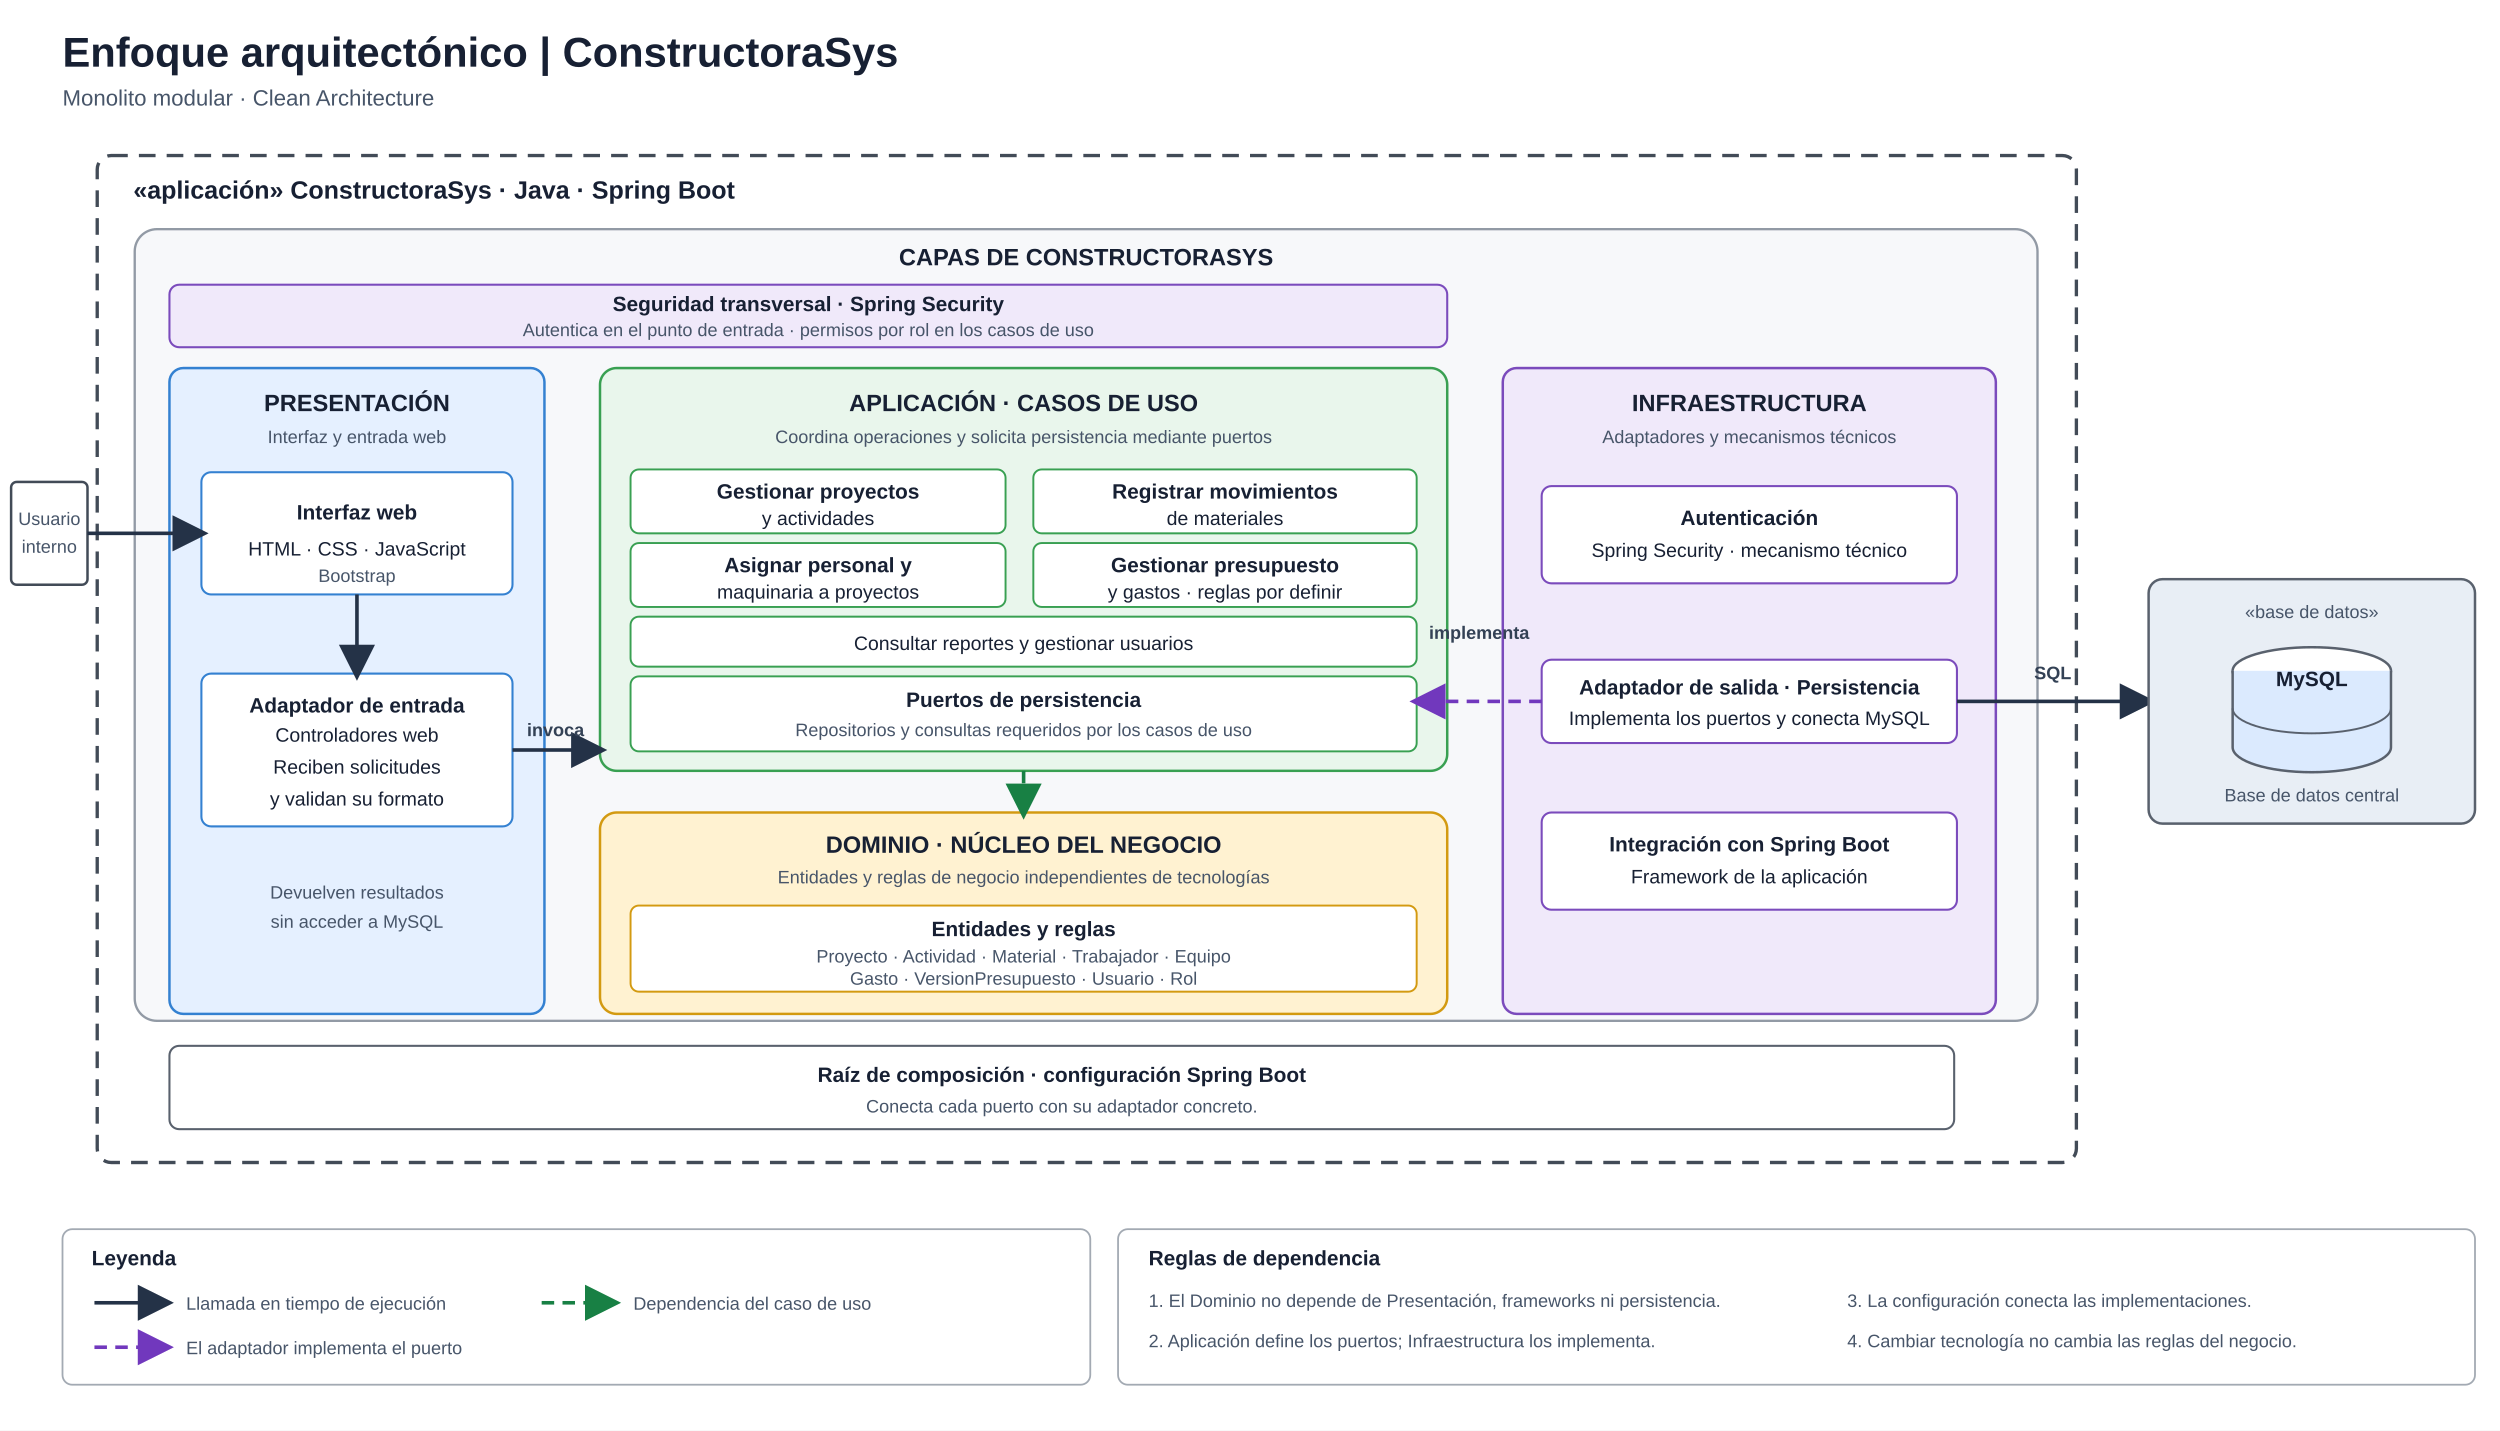
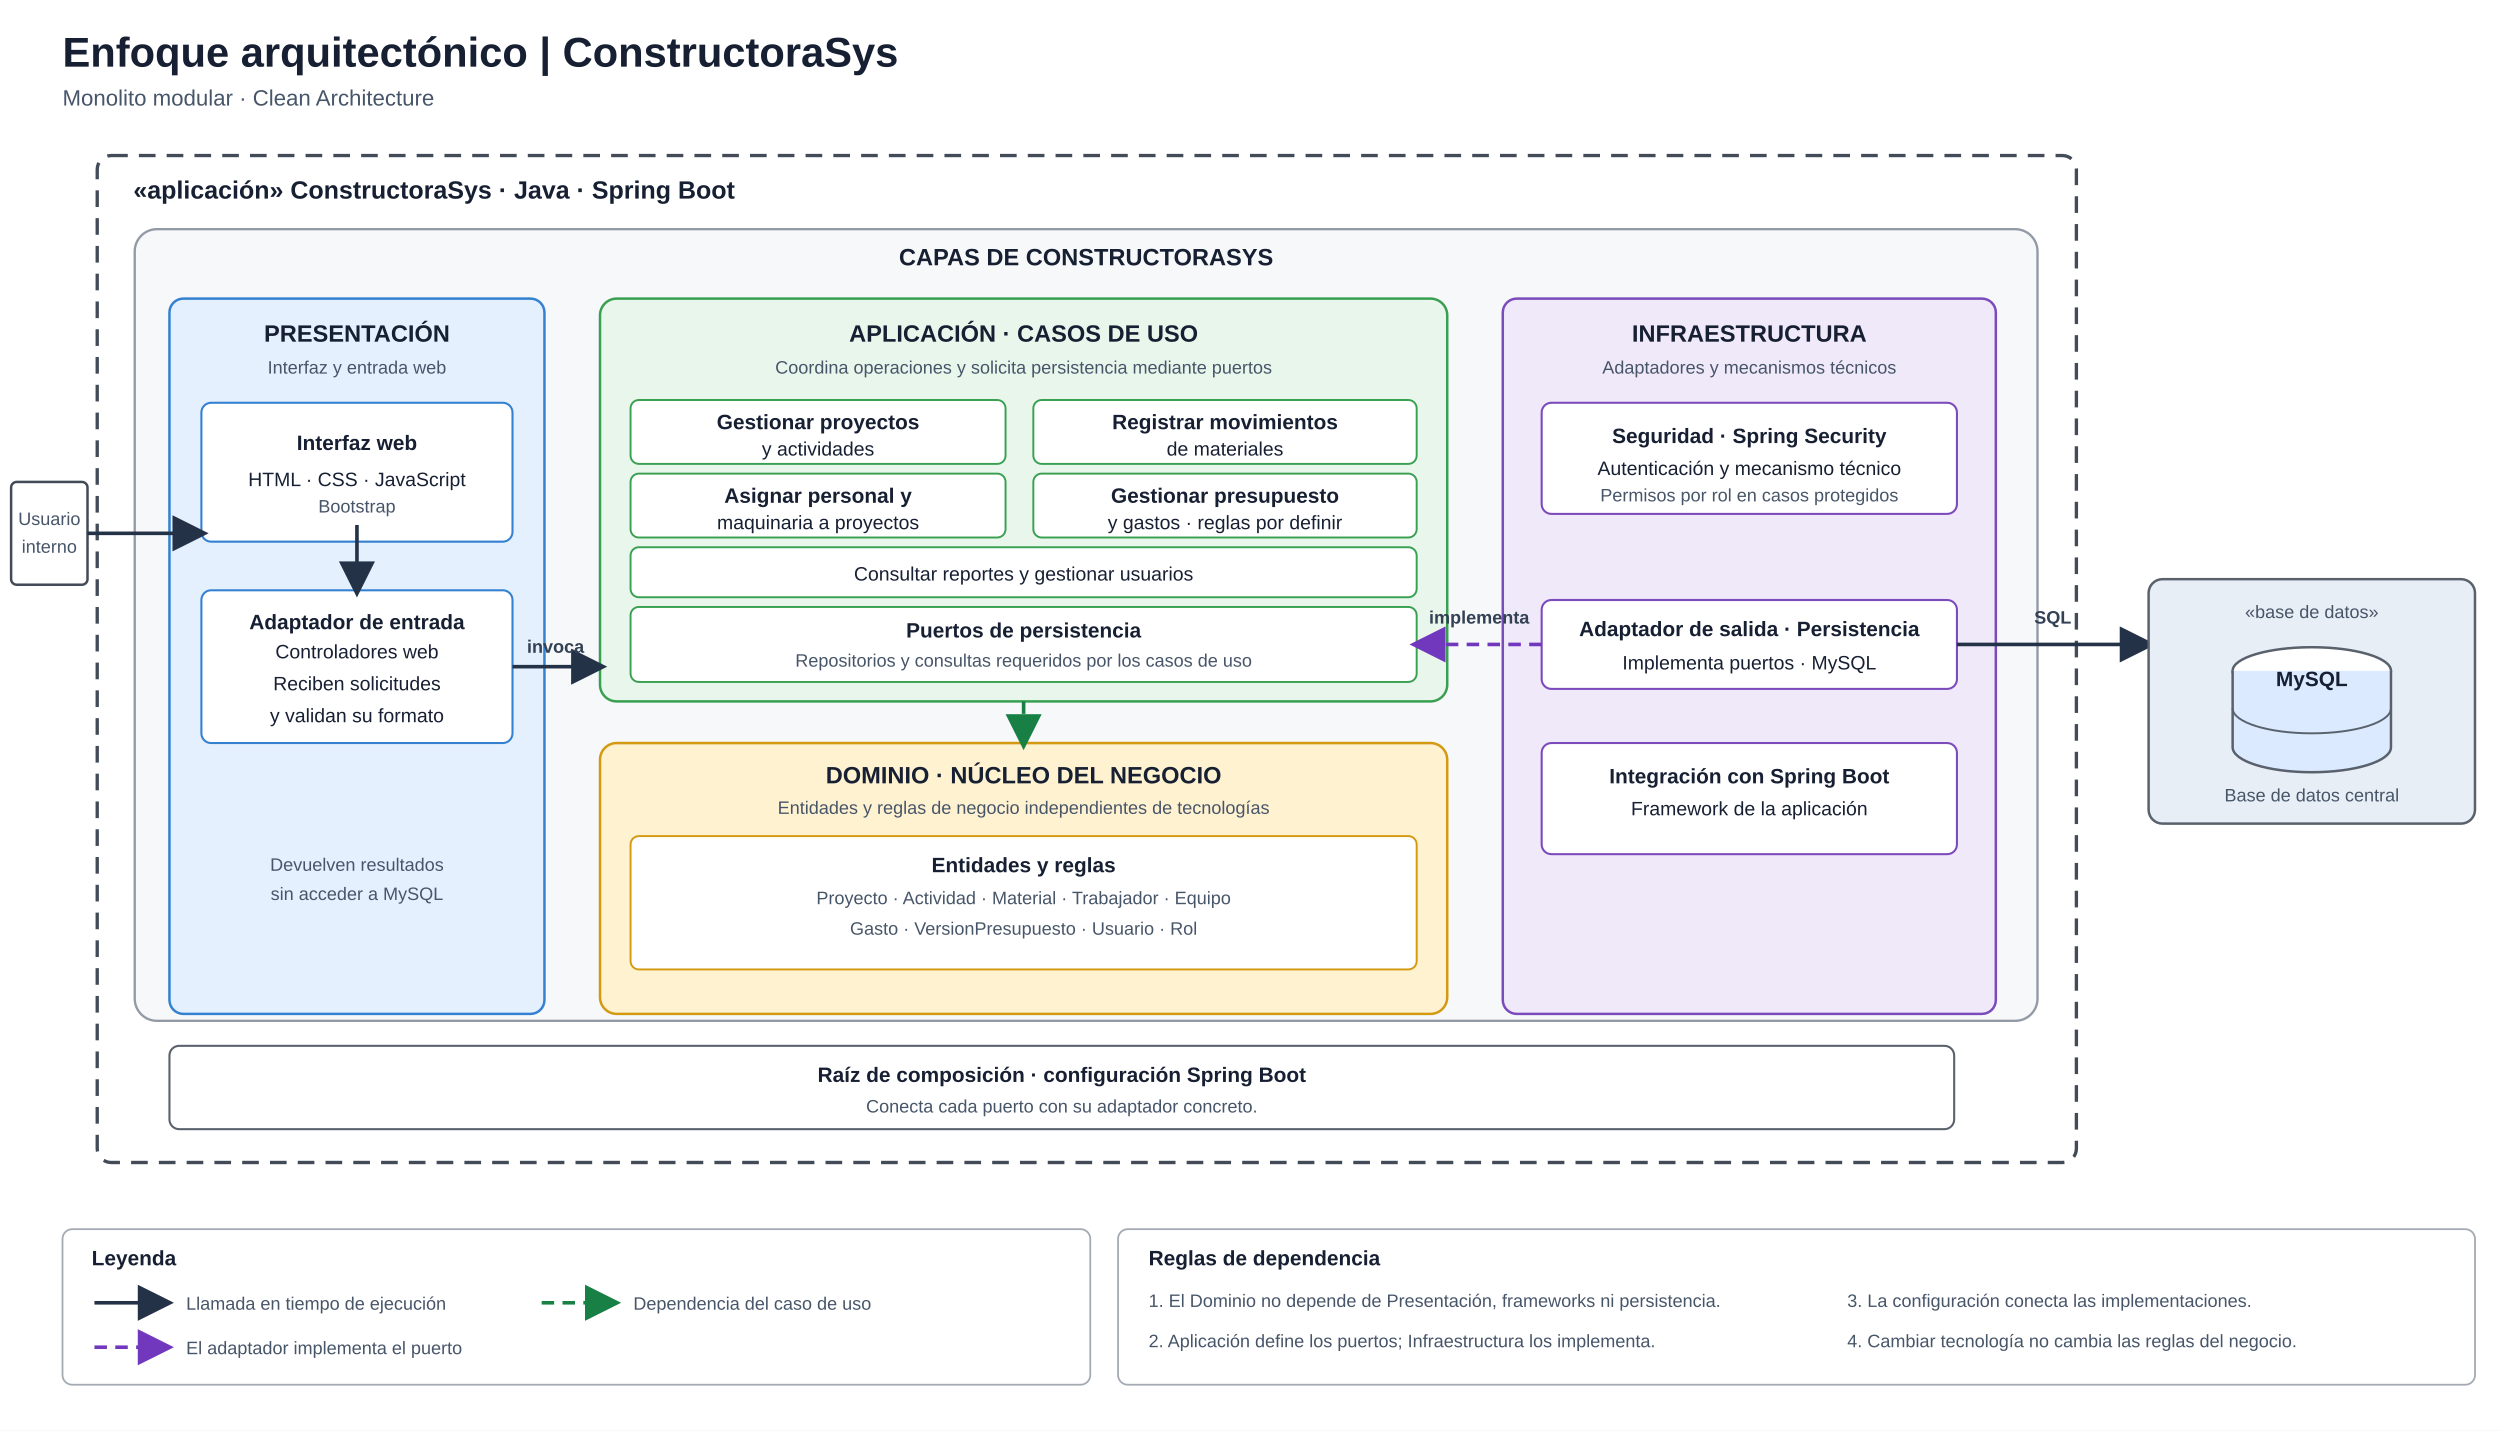
<svg xmlns="http://www.w3.org/2000/svg" width="1800" height="1030" viewBox="0 0 1800 1030" style="width: 100%; height: auto;" role="img" aria-labelledby="title description">
  <defs>
    <marker id="runtime-arrow" markerWidth="10" markerHeight="10" refX="8" refY="5" orient="auto" markerUnits="strokeWidth">
      <path d="M 0 0 L 10 5 L 0 10 z" fill="#243247" />
    </marker>
    <marker id="dependency-arrow" markerWidth="10" markerHeight="10" refX="8" refY="5" orient="auto" markerUnits="strokeWidth">
      <path d="M 0 0 L 10 5 L 0 10 z" fill="#188044" />
    </marker>
    <marker id="implementation-arrow" markerWidth="10" markerHeight="10" refX="8" refY="5" orient="auto" markerUnits="strokeWidth">
      <path d="M 0 0 L 10 5 L 0 10 z" fill="#7138bd" />
    </marker>
    <style>
      text { font-family: Arial, Helvetica, sans-serif; fill: #172033; }
      .title { font-size: 30px; font-weight: 700; }
      .subtitle { font-size: 16px; fill: #475569; }
      .boundary-title { font-size: 18px; font-weight: 700; }
      .zone-title { font-size: 17px; font-weight: 700; }
      .card-title { font-size: 15px; font-weight: 700; }
      .copy { font-size: 14px; }
      .small { font-size: 13px; fill: #475569; }
      .label { font-size: 13px; font-weight: 700; fill: #334155; }
      .runtime { fill: none; stroke: #243247; stroke-width: 2.6; marker-end: url(#runtime-arrow); }
      .dependency { fill: none; stroke: #188044; stroke-width: 2.6; stroke-dasharray: 9 6; marker-end: url(#dependency-arrow); }
      .implementation { fill: none; stroke: #7138bd; stroke-width: 2.6; stroke-dasharray: 9 6; marker-end: url(#implementation-arrow); }
    </style>
  </defs>
  <rect width="1800" height="1030" fill="#ffffff" />
  <text x="45" y="48" class="title">Enfoque arquitectónico | ConstructoraSys</text>
  <text x="45" y="76" class="subtitle">Monolito modular · Clean Architecture</text>
  <rect x="70" y="112" width="1425" height="725" rx="10" fill="#ffffff" stroke="#424b57" stroke-width="2.4" stroke-dasharray="12 8" />
  <text x="96" y="143" class="boundary-title">«aplicación» ConstructoraSys · Java · Spring Boot</text>
  <rect x="97" y="165" width="1370" height="570" rx="16" fill="#f7f8fa" stroke="#929aa5" stroke-width="1.7" />
  <text x="782" y="191" text-anchor="middle" class="zone-title">CAPAS DE CONSTRUCTORASYS</text>
-   <rect x="122" y="205" width="920" height="45" rx="7" fill="#f0e9fa" stroke="#7b4bbc" stroke-width="1.5" />
-   <text x="582" y="224" text-anchor="middle" class="card-title">Seguridad transversal · Spring Security</text>
-   <text x="582" y="242" text-anchor="middle" class="small">Autentica en el punto de entrada · permisos por rol en los casos de uso</text>
-   <rect x="122" y="265" width="270" height="465" rx="10" fill="#e5f0ff" stroke="#3481d1" stroke-width="1.8" />
-   <text x="257" y="296" text-anchor="middle" class="zone-title">PRESENTACIÓN</text>
-   <text x="257" y="319" text-anchor="middle" class="small">Interfaz y entrada web</text>
-   <rect x="145" y="340" width="224" height="88" rx="7" fill="#ffffff" stroke="#3481d1" stroke-width="1.5" />
-   <text x="257" y="374" text-anchor="middle" class="card-title">Interfaz web</text>
-   <text x="257" y="400" text-anchor="middle" class="copy">HTML · CSS · JavaScript</text>
-   <text x="257" y="419" text-anchor="middle" class="small">Bootstrap</text>
-   <rect x="145" y="485" width="224" height="110" rx="7" fill="#ffffff" stroke="#3481d1" stroke-width="1.5" />
-   <text x="257" y="513" text-anchor="middle" class="card-title">Adaptador de entrada</text>
-   <text x="257" y="534" text-anchor="middle" class="copy">Controladores web</text>
-   <text x="257" y="557" text-anchor="middle" class="copy">Reciben solicitudes</text>
-   <text x="257" y="580" text-anchor="middle" class="copy">y validan su formato</text>
-   <text x="257" y="647" text-anchor="middle" class="small">Devuelven resultados</text>
-   <text x="257" y="668" text-anchor="middle" class="small">sin acceder a MySQL</text>
-   <rect x="432" y="265" width="610" height="290" rx="12" fill="#e9f6ec" stroke="#39a052" stroke-width="1.8" />
-   <text x="737" y="296" text-anchor="middle" class="zone-title">APLICACIÓN · CASOS DE USO</text>
-   <text x="737" y="319" text-anchor="middle" class="small">Coordina operaciones y solicita persistencia mediante puertos</text>
-   <rect x="454" y="338" width="270" height="46" rx="6" fill="#ffffff" stroke="#39a052" stroke-width="1.4" />
-   <text x="589" y="359" text-anchor="middle" class="card-title">Gestionar proyectos</text>
-   <text x="589" y="378" text-anchor="middle" class="copy">y actividades</text>
-   <rect x="744" y="338" width="276" height="46" rx="6" fill="#ffffff" stroke="#39a052" stroke-width="1.4" />
-   <text x="882" y="359" text-anchor="middle" class="card-title">Registrar movimientos</text>
-   <text x="882" y="378" text-anchor="middle" class="copy">de materiales</text>
-   <rect x="454" y="391" width="270" height="46" rx="6" fill="#ffffff" stroke="#39a052" stroke-width="1.4" />
-   <text x="589" y="412" text-anchor="middle" class="card-title">Asignar personal y</text>
-   <text x="589" y="431" text-anchor="middle" class="copy">maquinaria a proyectos</text>
-   <rect x="744" y="391" width="276" height="46" rx="6" fill="#ffffff" stroke="#39a052" stroke-width="1.4" />
-   <text x="882" y="412" text-anchor="middle" class="card-title">Gestionar presupuesto</text>
-   <text x="882" y="431" text-anchor="middle" class="copy">y gastos · reglas por definir</text>
-   <rect x="454" y="444" width="566" height="36" rx="6" fill="#ffffff" stroke="#39a052" stroke-width="1.4" />
-   <text x="737" y="468" text-anchor="middle" class="copy">Consultar reportes y gestionar usuarios</text>
-   <rect x="454" y="487" width="566" height="54" rx="6" fill="#ffffff" stroke="#39a052" stroke-width="1.4" />
-   <text x="737" y="509" text-anchor="middle" class="card-title">Puertos de persistencia</text>
-   <text x="737" y="530" text-anchor="middle" class="small">Repositorios y consultas requeridos por los casos de uso</text>
-   <rect x="432" y="585" width="610" height="145" rx="12" fill="#fff2d1" stroke="#d39a11" stroke-width="1.8" />
-   <text x="737" y="614" text-anchor="middle" class="zone-title">DOMINIO · NÚCLEO DEL NEGOCIO</text>
-   <text x="737" y="636" text-anchor="middle" class="small">Entidades y reglas de negocio independientes de tecnologías</text>
-   <rect x="454" y="652" width="566" height="62" rx="6" fill="#ffffff" stroke="#d39a11" stroke-width="1.4" />
-   <text x="737" y="674" text-anchor="middle" class="card-title">Entidades y reglas</text>
-   <text x="737" y="693" text-anchor="middle" class="small">Proyecto · Actividad · Material · Trabajador · Equipo</text>
-   <text x="737" y="709" text-anchor="middle" class="small">Gasto · VersionPresupuesto · Usuario · Rol</text>
-   <rect x="1082" y="265" width="355" height="465" rx="10" fill="#f0e9fa" stroke="#7b4bbc" stroke-width="1.8" />
-   <text x="1259.5" y="296" text-anchor="middle" class="zone-title">INFRAESTRUCTURA</text>
-   <text x="1259.5" y="319" text-anchor="middle" class="small">Adaptadores y mecanismos técnicos</text>
-   <rect x="1110" y="350" width="299" height="70" rx="7" fill="#ffffff" stroke="#7b4bbc" stroke-width="1.5" />
-   <text x="1259.5" y="378" text-anchor="middle" class="card-title">Autenticación</text>
-   <text x="1259.5" y="401" text-anchor="middle" class="copy">Spring Security · mecanismo técnico</text>
-   <rect x="1110" y="475" width="299" height="60" rx="7" fill="#ffffff" stroke="#7b4bbc" stroke-width="1.5" />
-   <text x="1259.5" y="500" text-anchor="middle" class="card-title">Adaptador de salida · Persistencia</text>
-   <text x="1259.5" y="522" text-anchor="middle" class="copy">Implementa los puertos y conecta MySQL</text>
-   <rect x="1110" y="585" width="299" height="70" rx="7" fill="#ffffff" stroke="#7b4bbc" stroke-width="1.5" />
-   <text x="1259.5" y="613" text-anchor="middle" class="card-title">Integración con Spring Boot</text>
-   <text x="1259.5" y="636" text-anchor="middle" class="copy">Framework de la aplicación</text>
+   <rect x="122" y="215" width="270" height="515" rx="10" fill="#e5f0ff" stroke="#3481d1" stroke-width="1.8" />
+   <text x="257" y="246" text-anchor="middle" class="zone-title">PRESENTACIÓN</text>
+   <text x="257" y="269" text-anchor="middle" class="small">Interfaz y entrada web</text>
+   <rect x="145" y="290" width="224" height="100" rx="7" fill="#ffffff" stroke="#3481d1" stroke-width="1.5" />
+   <text x="257" y="324" text-anchor="middle" class="card-title">Interfaz web</text>
+   <text x="257" y="350" text-anchor="middle" class="copy">HTML · CSS · JavaScript</text>
+   <text x="257" y="369" text-anchor="middle" class="small">Bootstrap</text>
+   <rect x="145" y="425" width="224" height="110" rx="7" fill="#ffffff" stroke="#3481d1" stroke-width="1.5" />
+   <text x="257" y="453" text-anchor="middle" class="card-title">Adaptador de entrada</text>
+   <text x="257" y="474" text-anchor="middle" class="copy">Controladores web</text>
+   <text x="257" y="497" text-anchor="middle" class="copy">Reciben solicitudes</text>
+   <text x="257" y="520" text-anchor="middle" class="copy">y validan su formato</text>
+   <text x="257" y="627" text-anchor="middle" class="small">Devuelven resultados</text>
+   <text x="257" y="648" text-anchor="middle" class="small">sin acceder a MySQL</text>
+   <rect x="432" y="215" width="610" height="290" rx="12" fill="#e9f6ec" stroke="#39a052" stroke-width="1.8" />
+   <text x="737" y="246" text-anchor="middle" class="zone-title">APLICACIÓN · CASOS DE USO</text>
+   <text x="737" y="269" text-anchor="middle" class="small">Coordina operaciones y solicita persistencia mediante puertos</text>
+   <rect x="454" y="288" width="270" height="46" rx="6" fill="#ffffff" stroke="#39a052" stroke-width="1.4" />
+   <text x="589" y="309" text-anchor="middle" class="card-title">Gestionar proyectos</text>
+   <text x="589" y="328" text-anchor="middle" class="copy">y actividades</text>
+   <rect x="744" y="288" width="276" height="46" rx="6" fill="#ffffff" stroke="#39a052" stroke-width="1.4" />
+   <text x="882" y="309" text-anchor="middle" class="card-title">Registrar movimientos</text>
+   <text x="882" y="328" text-anchor="middle" class="copy">de materiales</text>
+   <rect x="454" y="341" width="270" height="46" rx="6" fill="#ffffff" stroke="#39a052" stroke-width="1.4" />
+   <text x="589" y="362" text-anchor="middle" class="card-title">Asignar personal y</text>
+   <text x="589" y="381" text-anchor="middle" class="copy">maquinaria a proyectos</text>
+   <rect x="744" y="341" width="276" height="46" rx="6" fill="#ffffff" stroke="#39a052" stroke-width="1.4" />
+   <text x="882" y="362" text-anchor="middle" class="card-title">Gestionar presupuesto</text>
+   <text x="882" y="381" text-anchor="middle" class="copy">y gastos · reglas por definir</text>
+   <rect x="454" y="394" width="566" height="36" rx="6" fill="#ffffff" stroke="#39a052" stroke-width="1.4" />
+   <text x="737" y="418" text-anchor="middle" class="copy">Consultar reportes y gestionar usuarios</text>
+   <rect x="454" y="437" width="566" height="54" rx="6" fill="#ffffff" stroke="#39a052" stroke-width="1.4" />
+   <text x="737" y="459" text-anchor="middle" class="card-title">Puertos de persistencia</text>
+   <text x="737" y="480" text-anchor="middle" class="small">Repositorios y consultas requeridos por los casos de uso</text>
+   <rect x="432" y="535" width="610" height="195" rx="12" fill="#fff2d1" stroke="#d39a11" stroke-width="1.8" />
+   <text x="737" y="564" text-anchor="middle" class="zone-title">DOMINIO · NÚCLEO DEL NEGOCIO</text>
+   <text x="737" y="586" text-anchor="middle" class="small">Entidades y reglas de negocio independientes de tecnologías</text>
+   <rect x="454" y="602" width="566" height="96" rx="6" fill="#ffffff" stroke="#d39a11" stroke-width="1.4" />
+   <text x="737" y="628" text-anchor="middle" class="card-title">Entidades y reglas</text>
+   <text x="737" y="651" text-anchor="middle" class="small">Proyecto · Actividad · Material · Trabajador · Equipo</text>
+   <text x="737" y="673" text-anchor="middle" class="small">Gasto · VersionPresupuesto · Usuario · Rol</text>
+   <rect x="1082" y="215" width="355" height="515" rx="10" fill="#f0e9fa" stroke="#7b4bbc" stroke-width="1.8" />
+   <text x="1259.5" y="246" text-anchor="middle" class="zone-title">INFRAESTRUCTURA</text>
+   <text x="1259.5" y="269" text-anchor="middle" class="small">Adaptadores y mecanismos técnicos</text>
+   <rect x="1110" y="290" width="299" height="80" rx="7" fill="#ffffff" stroke="#7b4bbc" stroke-width="1.5" />
+   <text x="1259.5" y="319" text-anchor="middle" class="card-title">Seguridad · Spring Security</text>
+   <text x="1259.5" y="342" text-anchor="middle" class="copy">Autenticación y mecanismo técnico</text>
+   <text x="1259.5" y="361" text-anchor="middle" class="small">Permisos por rol en casos protegidos</text>
+   <rect x="1110" y="432" width="299" height="64" rx="7" fill="#ffffff" stroke="#7b4bbc" stroke-width="1.5" />
+   <text x="1259.5" y="458" text-anchor="middle" class="card-title">Adaptador de salida · Persistencia</text>
+   <text x="1259.5" y="482" text-anchor="middle" class="copy">Implementa puertos · MySQL</text>
+   <rect x="1110" y="535" width="299" height="80" rx="7" fill="#ffffff" stroke="#7b4bbc" stroke-width="1.5" />
+   <text x="1259.5" y="564" text-anchor="middle" class="card-title">Integración con Spring Boot</text>
+   <text x="1259.5" y="587" text-anchor="middle" class="copy">Framework de la aplicación</text>
  <rect x="122" y="753" width="1285" height="60" rx="7" fill="#ffffff" stroke="#59616d" stroke-width="1.5" />
  <text x="764.5" y="779" text-anchor="middle" class="card-title">Raíz de composición · configuración Spring Boot</text>
  <text x="764.5" y="801" text-anchor="middle" class="small">Conecta cada puerto con su adaptador concreto.</text>
  <rect x="8" y="347" width="55" height="74" rx="4" fill="#ffffff" stroke="#424b57" stroke-width="1.8" />
  <text x="35.5" y="378" text-anchor="middle" class="small">Usuario</text>
  <text x="35.5" y="398" text-anchor="middle" class="small">interno</text>
  <path class="runtime" d="M 63 384 H 145" />
-   <path class="runtime" d="M 257 428 V 485" />
-   <path class="runtime" d="M 369 540 H 432" />
-   <text x="400" y="530" text-anchor="middle" class="label">invoca</text>
-   <path class="dependency" d="M 737 555 V 585" />
-   <path class="implementation" d="M 1110 505 H 1020" />
-   <text x="1065" y="460" text-anchor="middle" class="label">implementa</text>
-   <path class="runtime" d="M 1409 505 H 1547" />
-   <text x="1478" y="489" text-anchor="middle" class="label">SQL</text>
+   <path class="runtime" d="M 257 378 V 425" />
+   <path class="runtime" d="M 369 480 H 432" />
+   <text x="400" y="470" text-anchor="middle" class="label">invoca</text>
+   <path class="dependency" d="M 737 505 V 535" />
+   <path class="implementation" d="M 1110 464 H 1020" />
+   <text x="1065" y="449" text-anchor="middle" class="label">implementa</text>
+   <path class="runtime" d="M 1409 464 H 1547" />
+   <text x="1478" y="449" text-anchor="middle" class="label">SQL</text>
  <rect x="1547" y="417" width="235" height="176" rx="10" fill="#e8eef5" stroke="#59616d" stroke-width="1.8" />
  <text x="1664.5" y="445" text-anchor="middle" class="small">«base de datos»</text>
  <ellipse cx="1664.5" cy="483" rx="57" ry="17" fill="#ffffff" stroke="#59616d" stroke-width="1.8" />
  <path d="M 1607.5 483 V 538 C 1607.5 548 1633 556 1664.5 556 C 1696 556 1721.5 548 1721.5 538 V 483" fill="#dbeafe" stroke="#59616d" stroke-width="1.8" />
  <path d="M 1607.5 510 C 1607.5 520 1633 528 1664.5 528 C 1696 528 1721.5 520 1721.5 510" fill="none" stroke="#59616d" stroke-width="1.4" />
  <text x="1664.5" y="494" text-anchor="middle" class="card-title">MySQL</text>
  <text x="1664.5" y="577" text-anchor="middle" class="small">Base de datos central</text>
  <rect x="45" y="885" width="740" height="112" rx="7" fill="#ffffff" stroke="#a3aab3" stroke-width="1.3" />
  <text x="66" y="911" class="card-title">Leyenda</text>
  <path d="M 68 938 H 120" stroke="#243247" stroke-width="2.6" marker-end="url(#runtime-arrow)" />
  <text x="134" y="943" class="small">Llamada en tiempo de ejecución</text>
  <path d="M 390 938 H 442" stroke="#188044" stroke-width="2.6" stroke-dasharray="9 6" marker-end="url(#dependency-arrow)" />
  <text x="456" y="943" class="small">Dependencia del caso de uso</text>
  <path d="M 68 970 H 120" stroke="#7138bd" stroke-width="2.6" stroke-dasharray="9 6" marker-end="url(#implementation-arrow)" />
  <text x="134" y="975" class="small">El adaptador implementa el puerto</text>
  <rect x="805" y="885" width="977" height="112" rx="7" fill="#ffffff" stroke="#a3aab3" stroke-width="1.3" />
  <text x="827" y="911" class="card-title">Reglas de dependencia</text>
  <text x="827" y="941" class="small">1. El Dominio no depende de Presentación, frameworks ni persistencia.</text>
  <text x="827" y="970" class="small">2. Aplicación define los puertos; Infraestructura los implementa.</text>
  <text x="1330" y="941" class="small">3. La configuración conecta las implementaciones.</text>
  <text x="1330" y="970" class="small">4. Cambiar tecnología no cambia las reglas del negocio.</text>
</svg>
